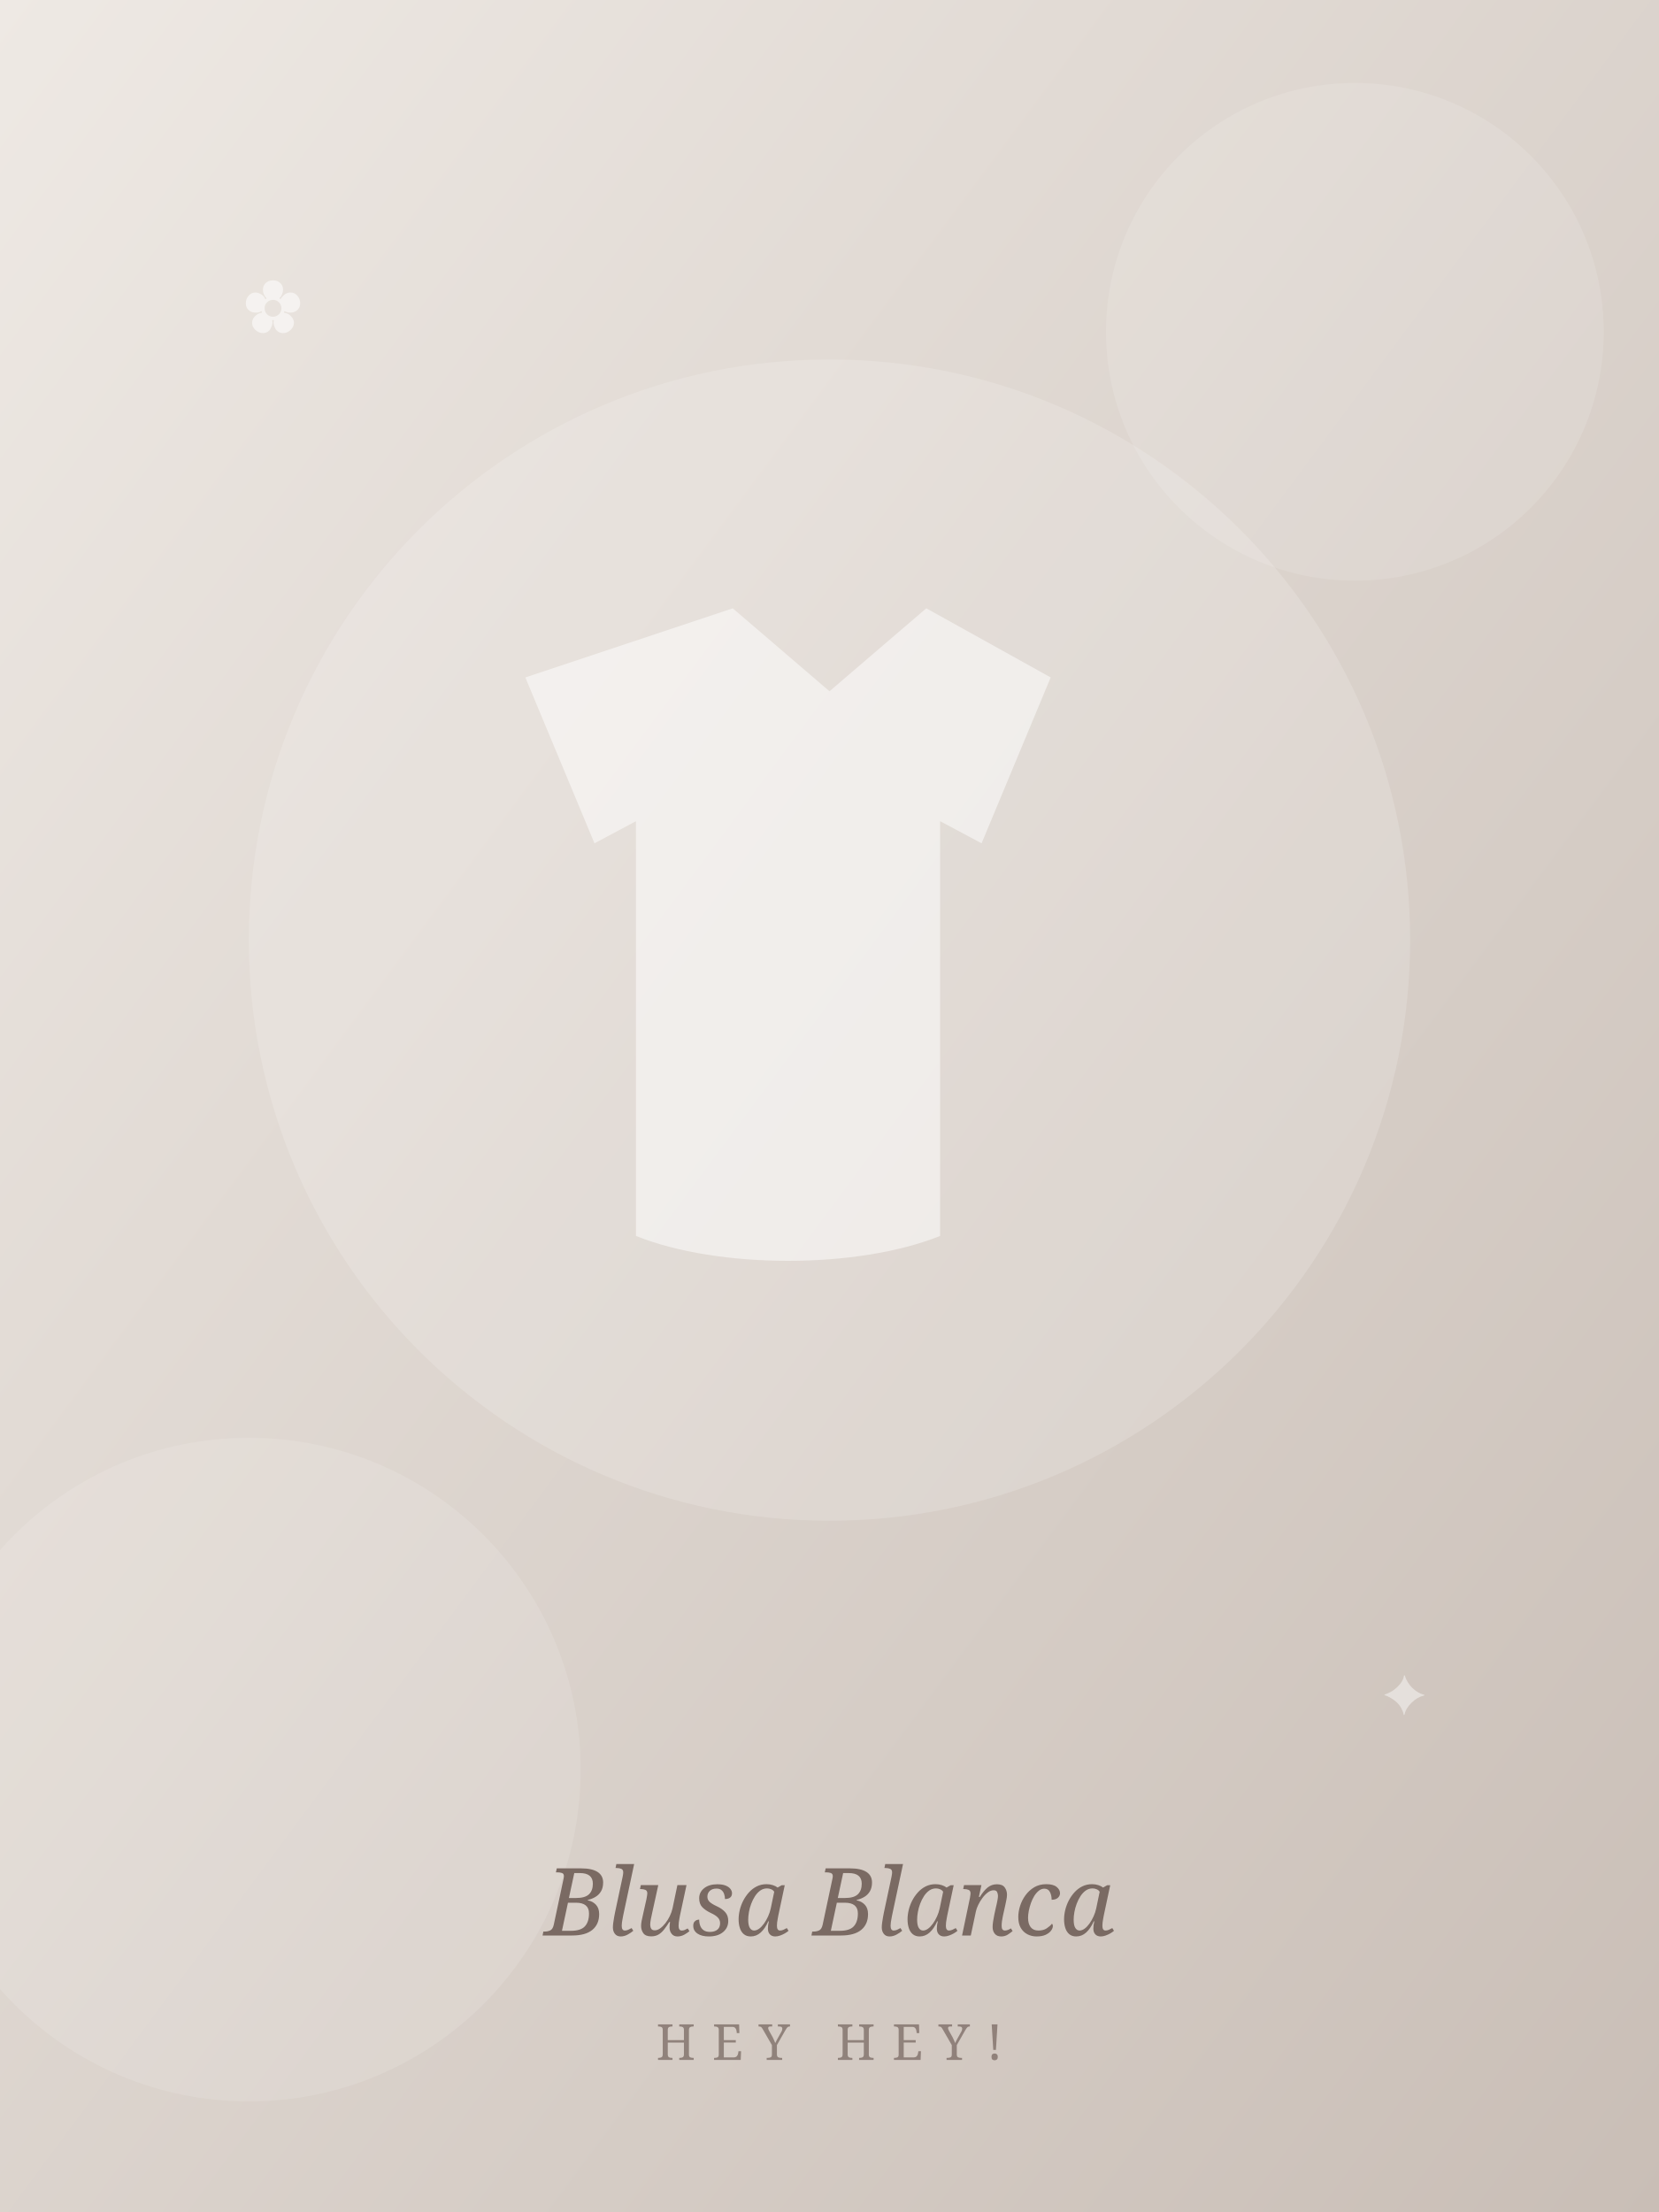
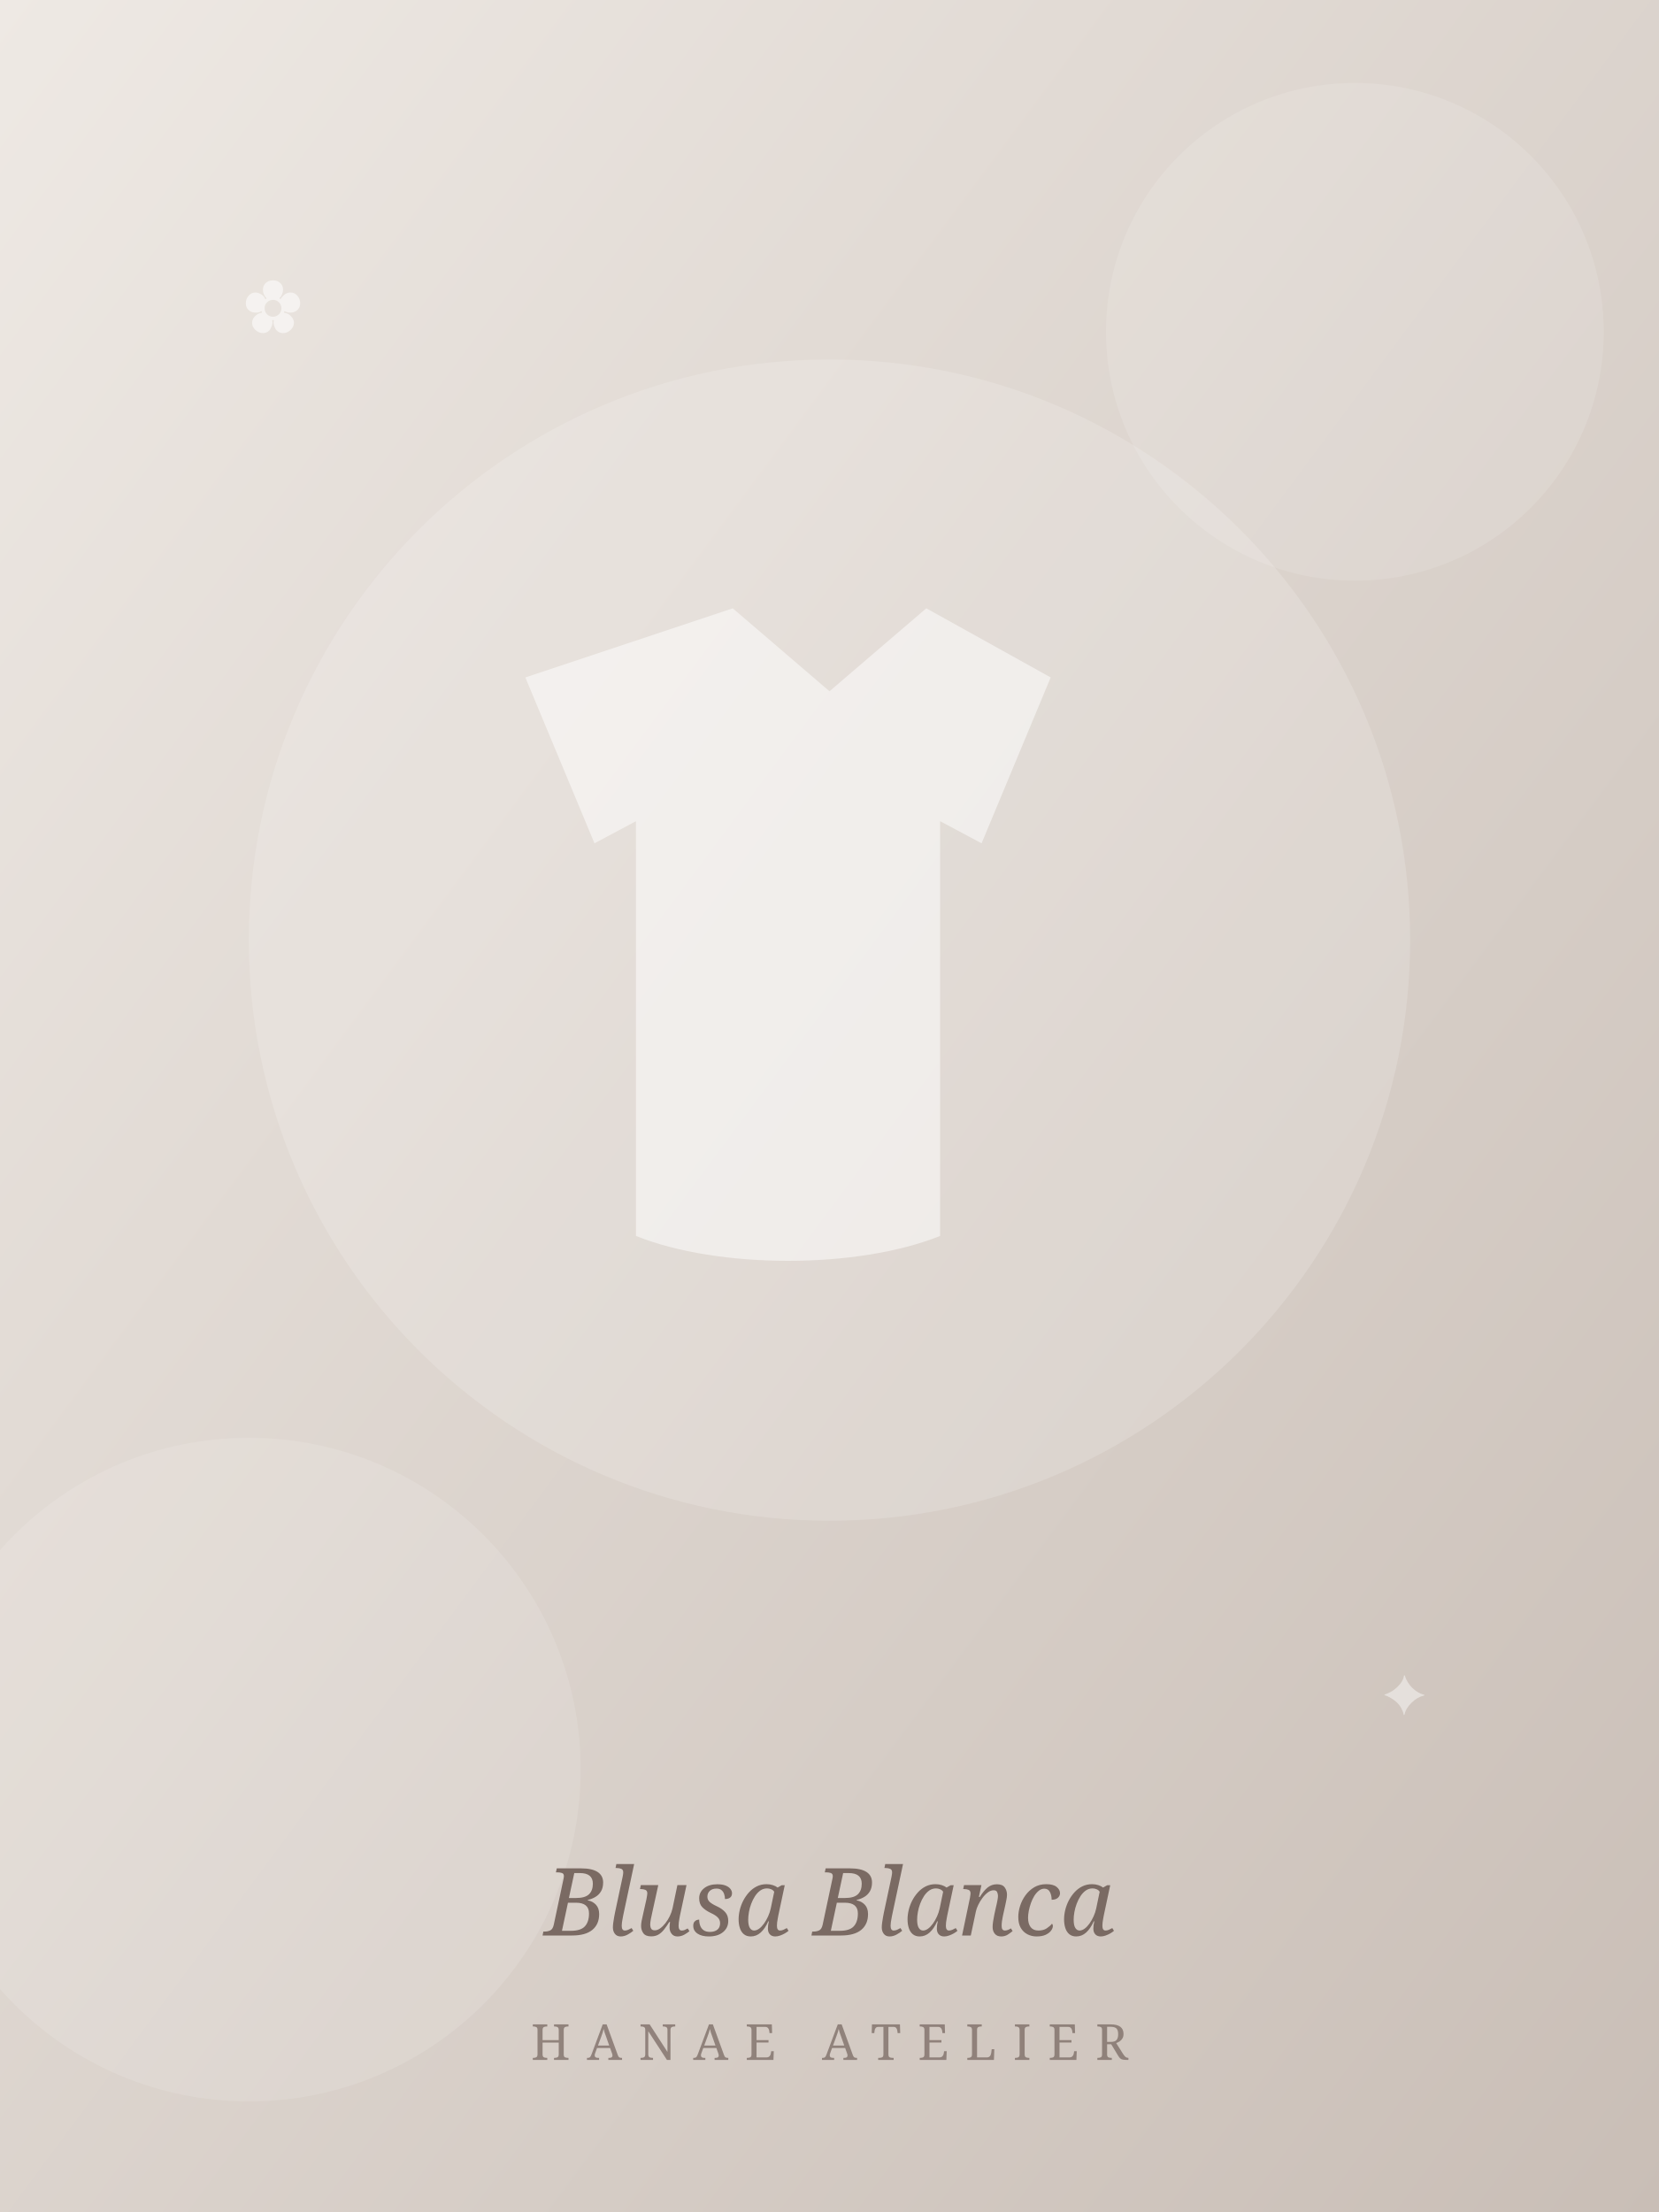
<svg xmlns="http://www.w3.org/2000/svg" width="600" height="800" viewBox="0 0 600 800">
  <defs>
    <linearGradient id="bg" x1="0" y1="0" x2="1" y2="1">
      <stop offset="0" stop-color="#eee9e4" />
      <stop offset="1" stop-color="#c9beb6" />
    </linearGradient>
  </defs>
  <rect width="600" height="800" fill="url(#bg)" />
  <circle cx="300" cy="340" r="210" fill="rgba(255,255,255,0.16)" />
  <circle cx="490" cy="120" r="90" fill="rgba(255,255,255,0.12)" />
  <circle cx="90" cy="640" r="120" fill="rgba(255,255,255,0.12)" />
  <text x="88" y="120" font-family="Georgia, serif" font-size="26" fill="rgba(255,255,255,0.55)">✿</text>
  <text x="500" y="620" font-family="Georgia, serif" font-size="20" fill="rgba(255,255,255,0.45)">✦</text>
  <path d="M265 220 l35 30 35 -30 45 25 -25 60 -15 -8 0 150 c-30 12 -80 12 -110 0 l0 -150 -15 8 -25 -60 z" fill="rgba(255,255,255,0.5)" />
  <text x="300" y="700" font-family="Georgia, serif" font-size="34" font-style="italic" text-anchor="middle" fill="#7a6a63">Blusa Blanca</text>
-   <text x="300" y="745" font-family="Georgia, serif" font-size="18" letter-spacing="6" text-anchor="middle" fill="#7a6a63" opacity="0.75">HEY HEY!</text>
+   <text x="300" y="745" font-family="Georgia, serif" font-size="18" letter-spacing="6" text-anchor="middle" fill="#7a6a63" opacity="0.75">HANAE ATELIER</text>
</svg>
